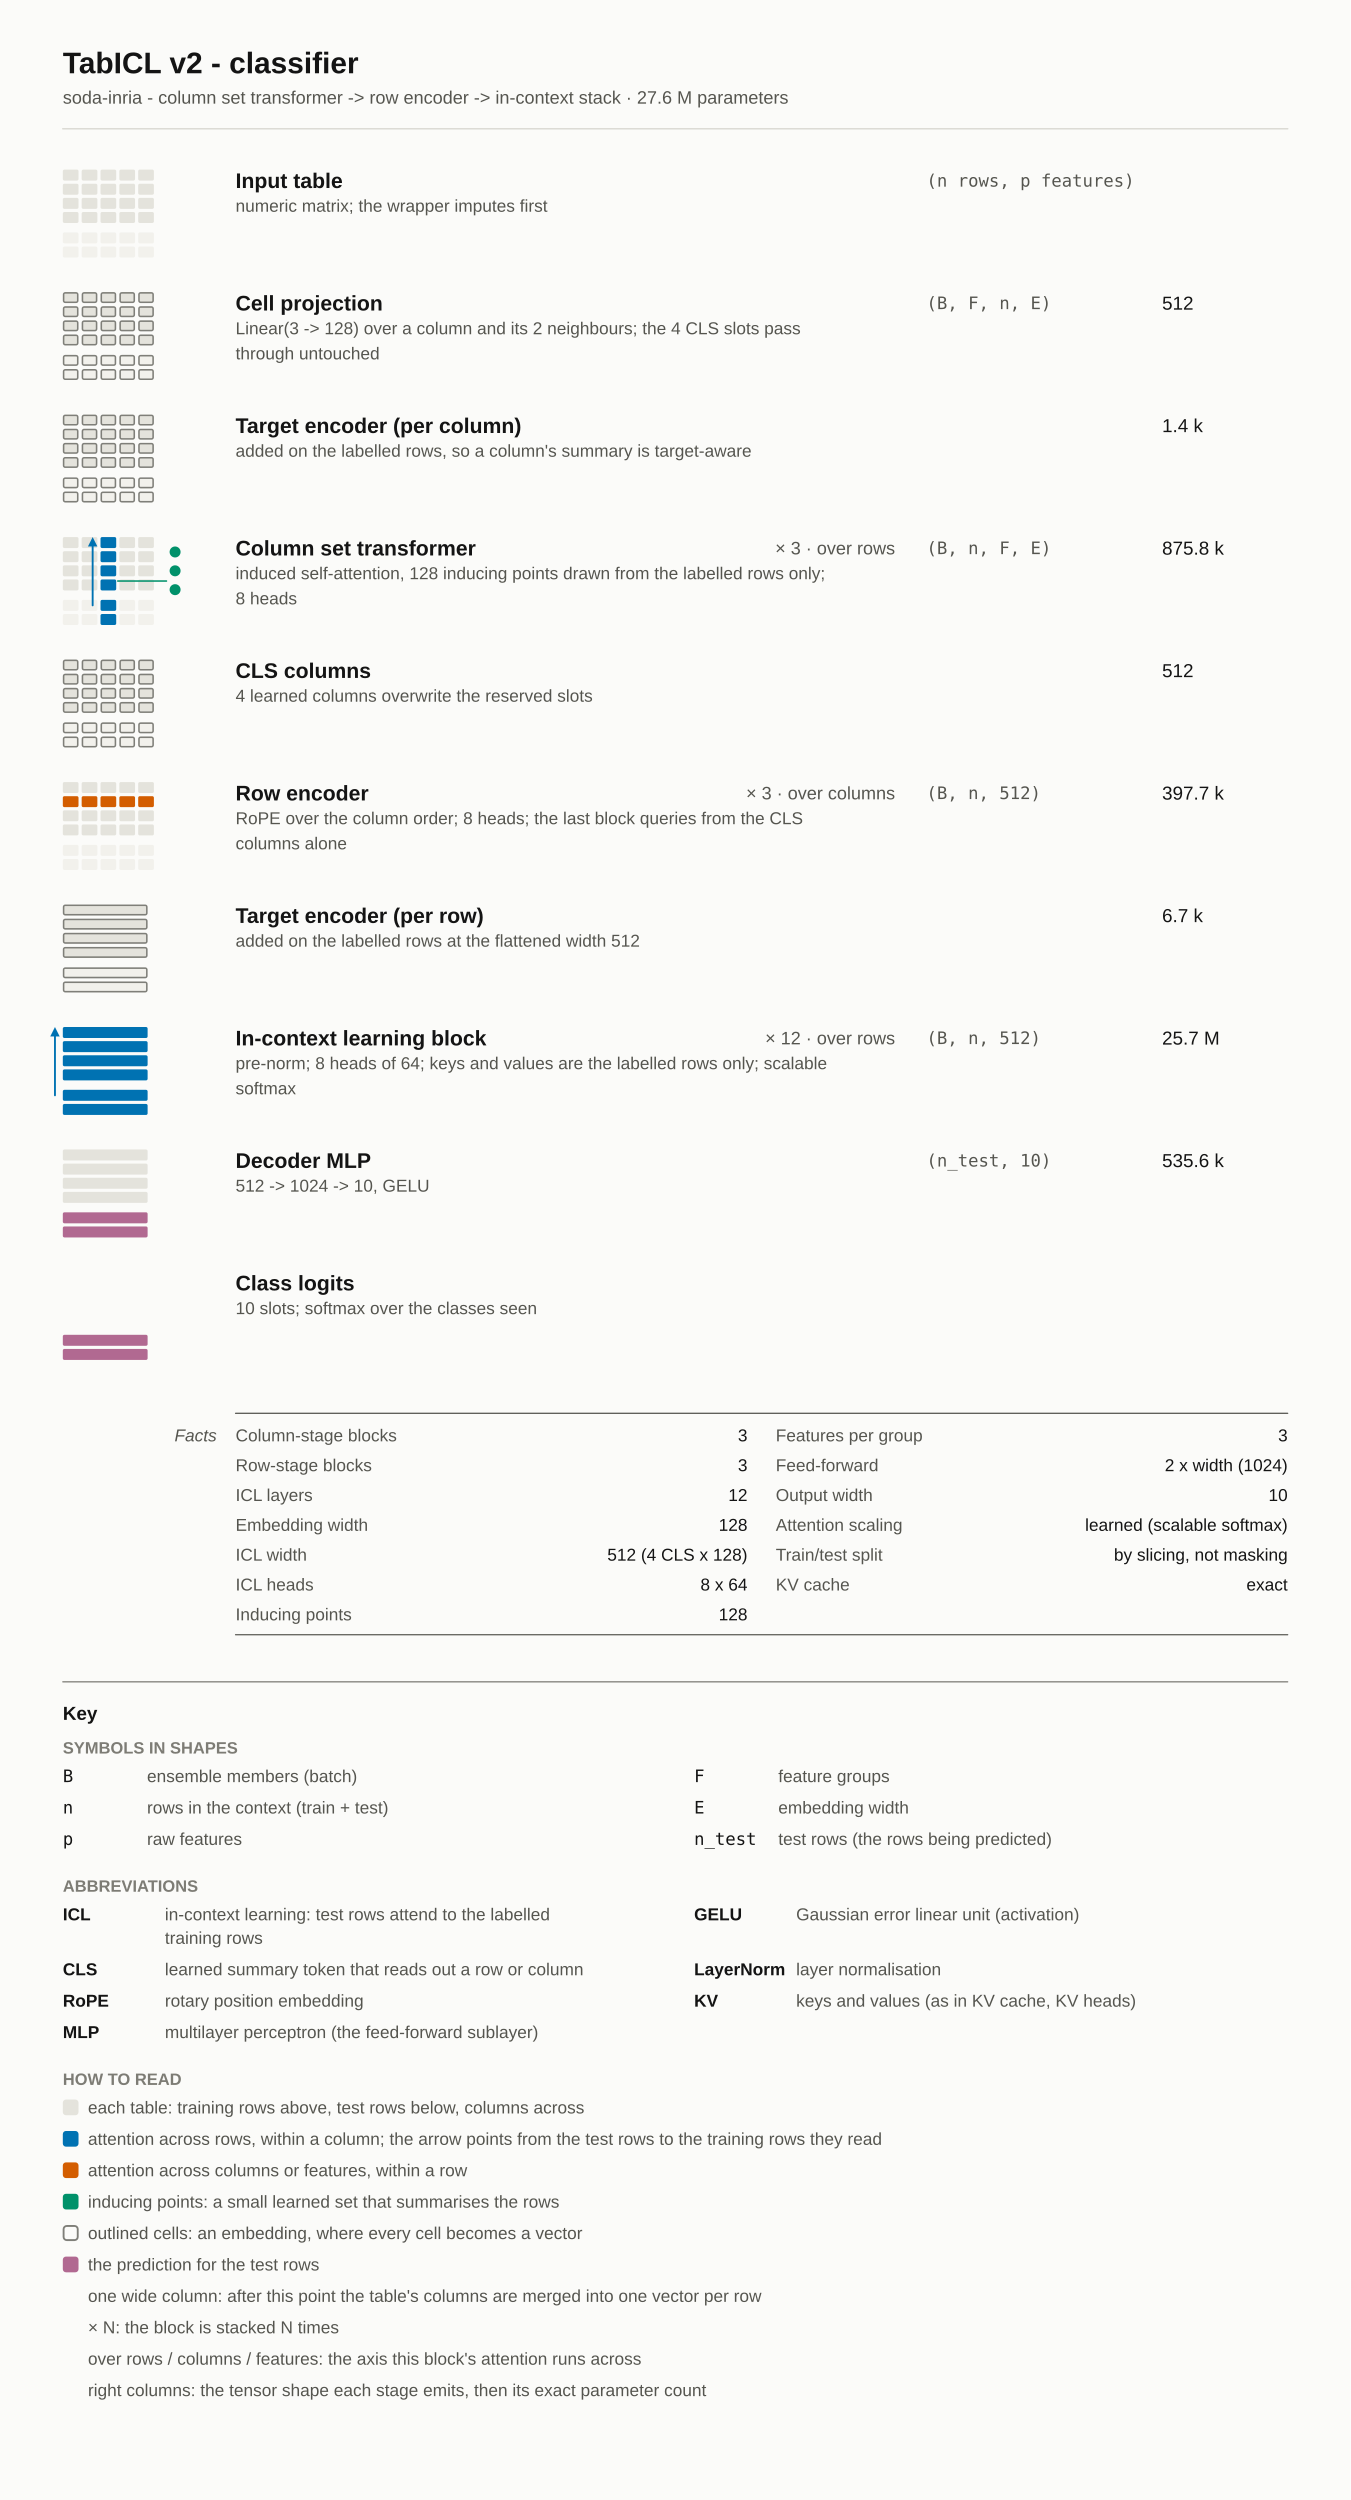
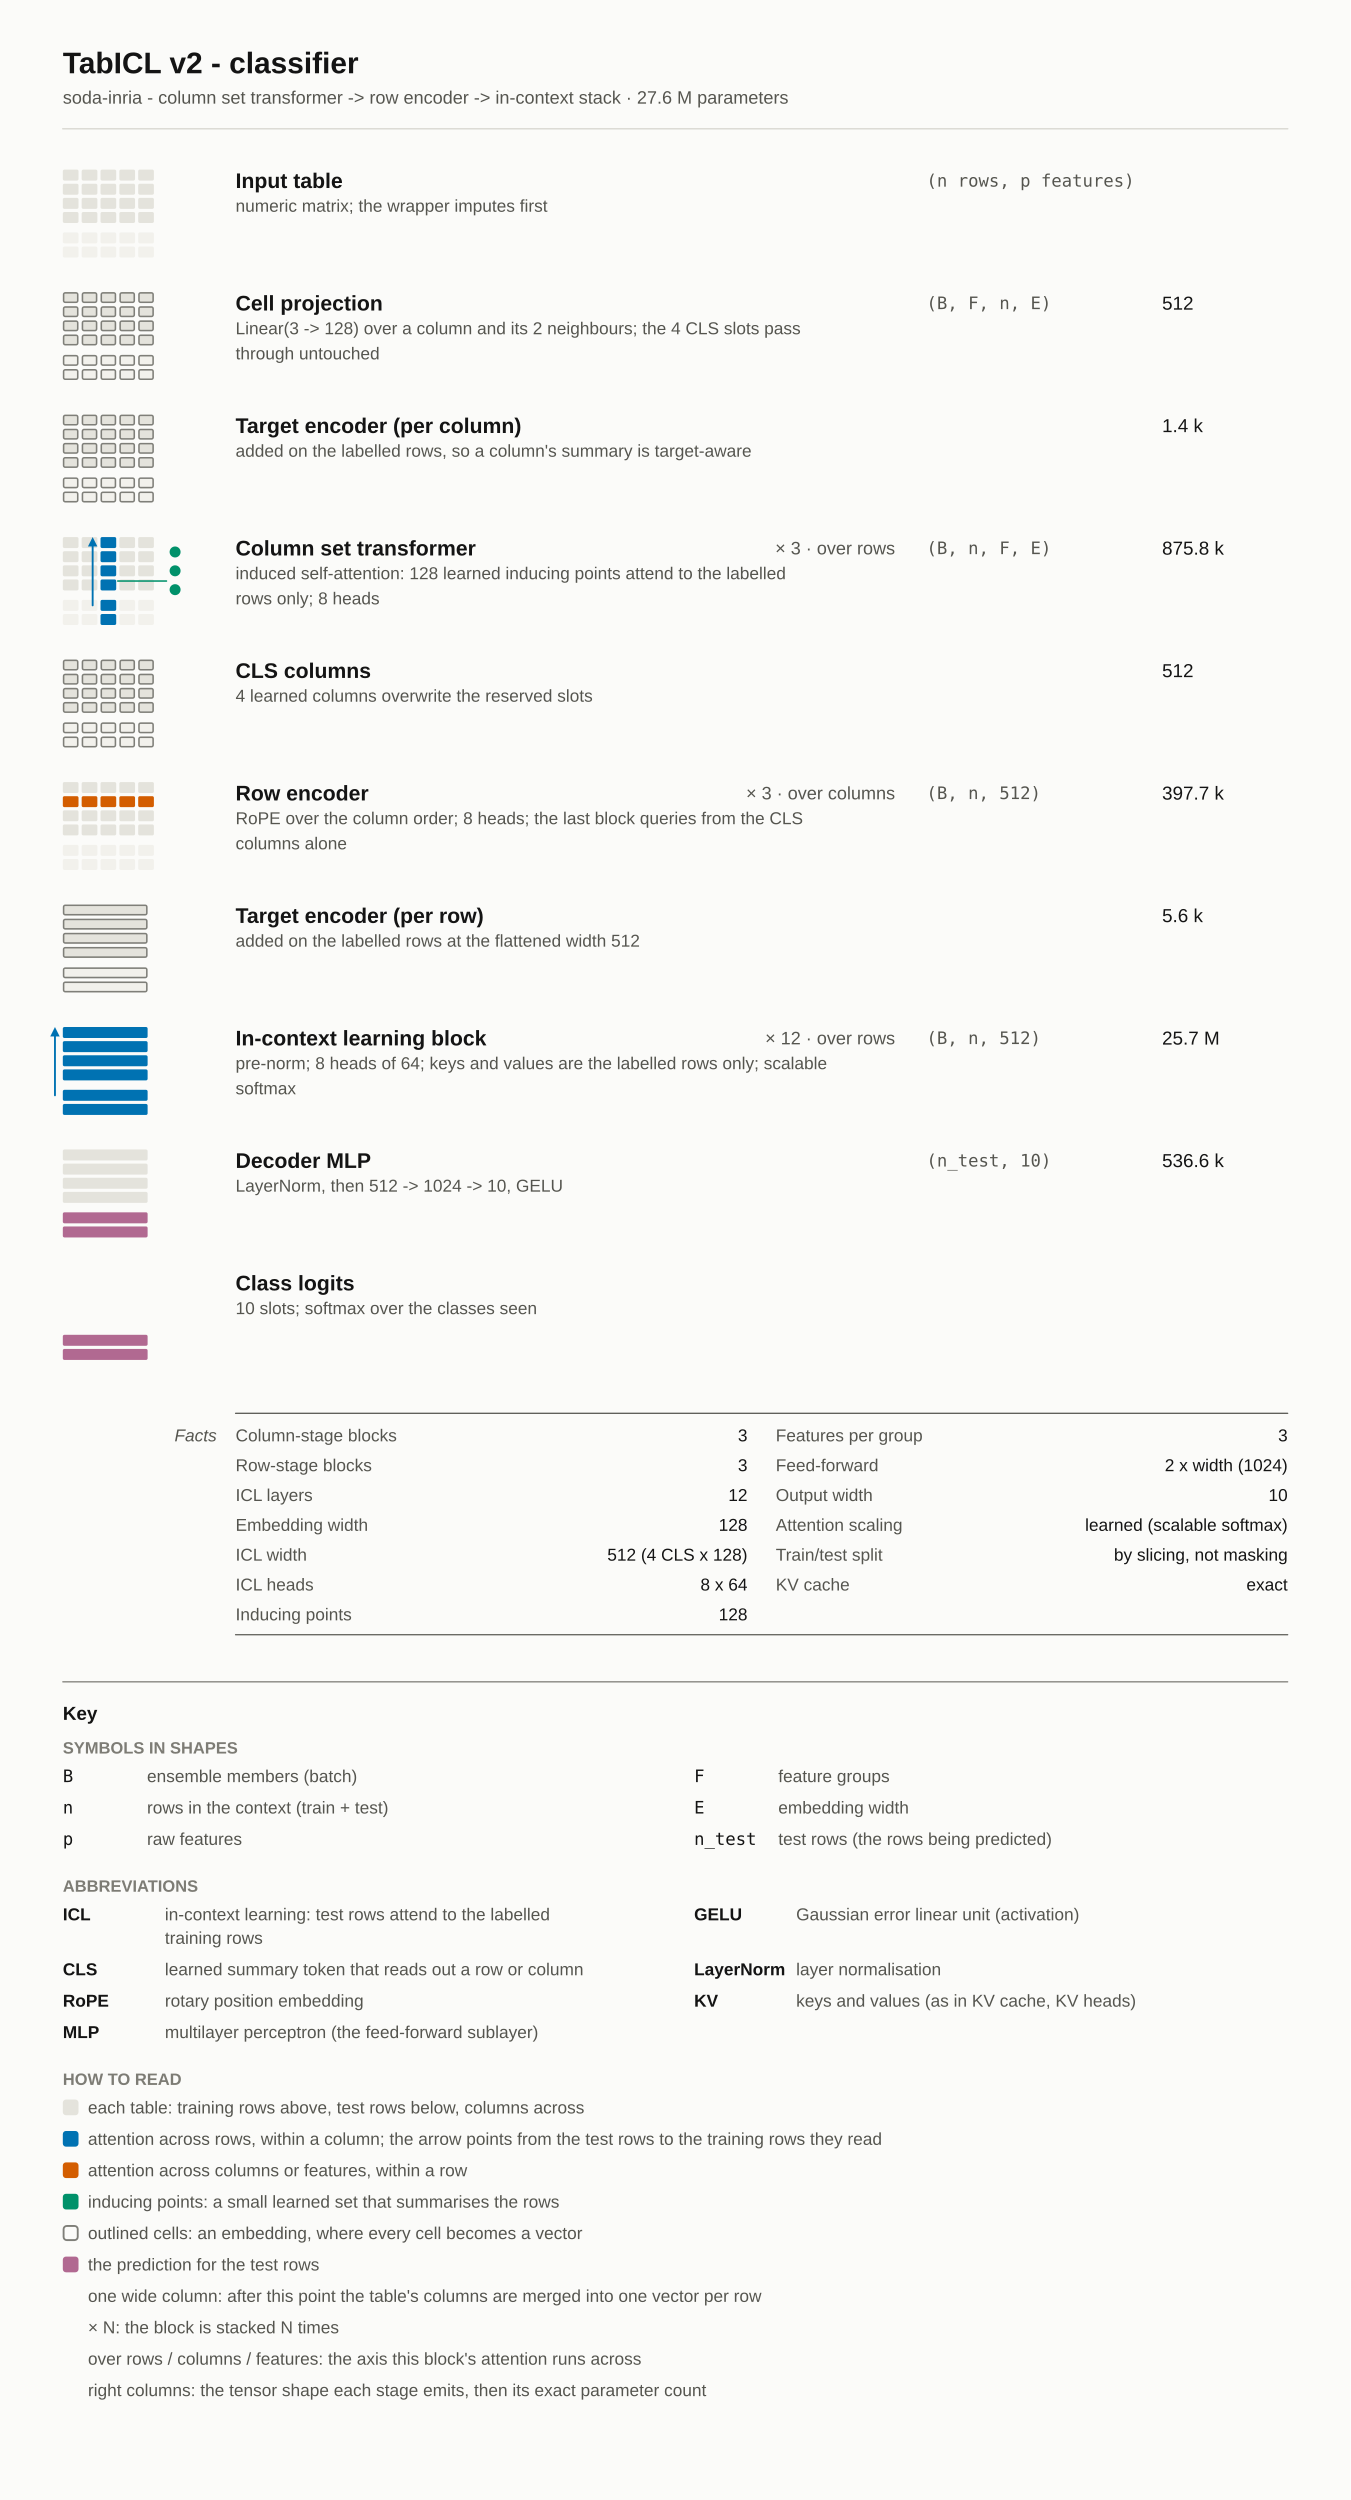
<svg xmlns="http://www.w3.org/2000/svg" width="860" height="1592" viewBox="0 0 860 1592">
  <rect width="860" height="1592" fill="#fbfbf9" />
  <text x="40" y="40" dy="0.35em" font-family="-apple-system, BlinkMacSystemFont, 'Segoe UI', 'Helvetica Neue', Arial, sans-serif" font-size="19px" font-weight="600" fill="#141414">TabICL v2 - classifier</text>
  <text x="40" y="62" dy="0.35em" font-family="-apple-system, BlinkMacSystemFont, 'Segoe UI', 'Helvetica Neue', Arial, sans-serif" font-size="11.5px" fill="#55554f">soda-inria  -  column set transformer -&gt; row encoder -&gt; in-context stack  ·  27.6 M parameters</text>
  <line x1="40" y1="82" x2="820" y2="82" stroke="#dcdbd5" stroke-width="1" stroke-linecap="round" />
  <rect x="40" y="108" width="10" height="7" rx="1" fill="#e4e3dc" />
  <rect x="52" y="108" width="10" height="7" rx="1" fill="#e4e3dc" />
  <rect x="64" y="108" width="10" height="7" rx="1" fill="#e4e3dc" />
  <rect x="76" y="108" width="10" height="7" rx="1" fill="#e4e3dc" />
  <rect x="88" y="108" width="10" height="7" rx="1" fill="#e4e3dc" />
  <rect x="40" y="117" width="10" height="7" rx="1" fill="#e4e3dc" />
  <rect x="52" y="117" width="10" height="7" rx="1" fill="#e4e3dc" />
  <rect x="64" y="117" width="10" height="7" rx="1" fill="#e4e3dc" />
  <rect x="76" y="117" width="10" height="7" rx="1" fill="#e4e3dc" />
  <rect x="88" y="117" width="10" height="7" rx="1" fill="#e4e3dc" />
  <rect x="40" y="126" width="10" height="7" rx="1" fill="#e4e3dc" />
  <rect x="52" y="126" width="10" height="7" rx="1" fill="#e4e3dc" />
  <rect x="64" y="126" width="10" height="7" rx="1" fill="#e4e3dc" />
  <rect x="76" y="126" width="10" height="7" rx="1" fill="#e4e3dc" />
  <rect x="88" y="126" width="10" height="7" rx="1" fill="#e4e3dc" />
  <rect x="40" y="135" width="10" height="7" rx="1" fill="#e4e3dc" />
  <rect x="52" y="135" width="10" height="7" rx="1" fill="#e4e3dc" />
  <rect x="64" y="135" width="10" height="7" rx="1" fill="#e4e3dc" />
  <rect x="76" y="135" width="10" height="7" rx="1" fill="#e4e3dc" />
  <rect x="88" y="135" width="10" height="7" rx="1" fill="#e4e3dc" />
  <rect x="40" y="148" width="10" height="7" rx="1" fill="#f2f1ec" />
  <rect x="52" y="148" width="10" height="7" rx="1" fill="#f2f1ec" />
  <rect x="64" y="148" width="10" height="7" rx="1" fill="#f2f1ec" />
  <rect x="76" y="148" width="10" height="7" rx="1" fill="#f2f1ec" />
  <rect x="88" y="148" width="10" height="7" rx="1" fill="#f2f1ec" />
  <rect x="40" y="157" width="10" height="7" rx="1" fill="#f2f1ec" />
  <rect x="52" y="157" width="10" height="7" rx="1" fill="#f2f1ec" />
  <rect x="64" y="157" width="10" height="7" rx="1" fill="#f2f1ec" />
  <rect x="76" y="157" width="10" height="7" rx="1" fill="#f2f1ec" />
  <rect x="88" y="157" width="10" height="7" rx="1" fill="#f2f1ec" />
  <text x="150" y="115" dy="0.35em" font-family="-apple-system, BlinkMacSystemFont, 'Segoe UI', 'Helvetica Neue', Arial, sans-serif" font-size="13.5px" font-weight="600" fill="#141414">Input table</text>
  <text x="150" y="131" dy="0.35em" font-family="-apple-system, BlinkMacSystemFont, 'Segoe UI', 'Helvetica Neue', Arial, sans-serif" font-size="11px" fill="#55554f">numeric matrix; the wrapper imputes first</text>
  <text x="590" y="115" dy="0.35em" font-family="ui-monospace, SFMono-Regular, Menlo, Consolas, monospace" font-size="11px" fill="#55554f">(n rows, p features)</text>
  <rect x="40.5" y="186.5" width="9" height="6" rx="1" fill="#e4e3dc" stroke="#7f7f79" stroke-width="1" />
  <rect x="52.5" y="186.5" width="9" height="6" rx="1" fill="#e4e3dc" stroke="#7f7f79" stroke-width="1" />
  <rect x="64.5" y="186.5" width="9" height="6" rx="1" fill="#e4e3dc" stroke="#7f7f79" stroke-width="1" />
  <rect x="76.5" y="186.5" width="9" height="6" rx="1" fill="#e4e3dc" stroke="#7f7f79" stroke-width="1" />
  <rect x="88.5" y="186.5" width="9" height="6" rx="1" fill="#e4e3dc" stroke="#7f7f79" stroke-width="1" />
  <rect x="40.5" y="195.5" width="9" height="6" rx="1" fill="#e4e3dc" stroke="#7f7f79" stroke-width="1" />
  <rect x="52.5" y="195.5" width="9" height="6" rx="1" fill="#e4e3dc" stroke="#7f7f79" stroke-width="1" />
  <rect x="64.5" y="195.5" width="9" height="6" rx="1" fill="#e4e3dc" stroke="#7f7f79" stroke-width="1" />
  <rect x="76.5" y="195.5" width="9" height="6" rx="1" fill="#e4e3dc" stroke="#7f7f79" stroke-width="1" />
  <rect x="88.5" y="195.5" width="9" height="6" rx="1" fill="#e4e3dc" stroke="#7f7f79" stroke-width="1" />
  <rect x="40.5" y="204.5" width="9" height="6" rx="1" fill="#e4e3dc" stroke="#7f7f79" stroke-width="1" />
  <rect x="52.5" y="204.5" width="9" height="6" rx="1" fill="#e4e3dc" stroke="#7f7f79" stroke-width="1" />
  <rect x="64.5" y="204.5" width="9" height="6" rx="1" fill="#e4e3dc" stroke="#7f7f79" stroke-width="1" />
  <rect x="76.5" y="204.5" width="9" height="6" rx="1" fill="#e4e3dc" stroke="#7f7f79" stroke-width="1" />
  <rect x="88.5" y="204.5" width="9" height="6" rx="1" fill="#e4e3dc" stroke="#7f7f79" stroke-width="1" />
  <rect x="40.5" y="213.5" width="9" height="6" rx="1" fill="#e4e3dc" stroke="#7f7f79" stroke-width="1" />
  <rect x="52.5" y="213.5" width="9" height="6" rx="1" fill="#e4e3dc" stroke="#7f7f79" stroke-width="1" />
  <rect x="64.5" y="213.5" width="9" height="6" rx="1" fill="#e4e3dc" stroke="#7f7f79" stroke-width="1" />
  <rect x="76.5" y="213.5" width="9" height="6" rx="1" fill="#e4e3dc" stroke="#7f7f79" stroke-width="1" />
  <rect x="88.5" y="213.5" width="9" height="6" rx="1" fill="#e4e3dc" stroke="#7f7f79" stroke-width="1" />
  <rect x="40.5" y="226.5" width="9" height="6" rx="1" fill="#f2f1ec" stroke="#7f7f79" stroke-width="1" />
  <rect x="52.5" y="226.5" width="9" height="6" rx="1" fill="#f2f1ec" stroke="#7f7f79" stroke-width="1" />
  <rect x="64.5" y="226.5" width="9" height="6" rx="1" fill="#f2f1ec" stroke="#7f7f79" stroke-width="1" />
  <rect x="76.5" y="226.5" width="9" height="6" rx="1" fill="#f2f1ec" stroke="#7f7f79" stroke-width="1" />
  <rect x="88.5" y="226.5" width="9" height="6" rx="1" fill="#f2f1ec" stroke="#7f7f79" stroke-width="1" />
  <rect x="40.5" y="235.5" width="9" height="6" rx="1" fill="#f2f1ec" stroke="#7f7f79" stroke-width="1" />
  <rect x="52.5" y="235.5" width="9" height="6" rx="1" fill="#f2f1ec" stroke="#7f7f79" stroke-width="1" />
  <rect x="64.5" y="235.5" width="9" height="6" rx="1" fill="#f2f1ec" stroke="#7f7f79" stroke-width="1" />
  <rect x="76.5" y="235.5" width="9" height="6" rx="1" fill="#f2f1ec" stroke="#7f7f79" stroke-width="1" />
  <rect x="88.5" y="235.5" width="9" height="6" rx="1" fill="#f2f1ec" stroke="#7f7f79" stroke-width="1" />
  <text x="150" y="193" dy="0.35em" font-family="-apple-system, BlinkMacSystemFont, 'Segoe UI', 'Helvetica Neue', Arial, sans-serif" font-size="13.5px" font-weight="600" fill="#141414">Cell projection</text>
  <text x="150" y="209" dy="0.35em" font-family="-apple-system, BlinkMacSystemFont, 'Segoe UI', 'Helvetica Neue', Arial, sans-serif" font-size="11px" fill="#55554f">Linear(3 -&gt; 128) over a column and its 2 neighbours; the 4 CLS slots pass</text>
  <text x="150" y="225" dy="0.35em" font-family="-apple-system, BlinkMacSystemFont, 'Segoe UI', 'Helvetica Neue', Arial, sans-serif" font-size="11px" fill="#55554f">through untouched</text>
  <text x="590" y="193" dy="0.35em" font-family="ui-monospace, SFMono-Regular, Menlo, Consolas, monospace" font-size="11px" fill="#55554f">(B, F, n, E)</text>
  <text x="740" y="193" dy="0.35em" font-family="-apple-system, BlinkMacSystemFont, 'Segoe UI', 'Helvetica Neue', Arial, sans-serif" font-size="12px" fill="#141414">512</text>
  <rect x="40.5" y="264.5" width="9" height="6" rx="1" fill="#e4e3dc" stroke="#7f7f79" stroke-width="1" />
  <rect x="52.5" y="264.5" width="9" height="6" rx="1" fill="#e4e3dc" stroke="#7f7f79" stroke-width="1" />
  <rect x="64.5" y="264.5" width="9" height="6" rx="1" fill="#e4e3dc" stroke="#7f7f79" stroke-width="1" />
  <rect x="76.5" y="264.5" width="9" height="6" rx="1" fill="#e4e3dc" stroke="#7f7f79" stroke-width="1" />
  <rect x="88.5" y="264.5" width="9" height="6" rx="1" fill="#e4e3dc" stroke="#7f7f79" stroke-width="1" />
  <rect x="40.5" y="273.5" width="9" height="6" rx="1" fill="#e4e3dc" stroke="#7f7f79" stroke-width="1" />
  <rect x="52.5" y="273.5" width="9" height="6" rx="1" fill="#e4e3dc" stroke="#7f7f79" stroke-width="1" />
  <rect x="64.5" y="273.5" width="9" height="6" rx="1" fill="#e4e3dc" stroke="#7f7f79" stroke-width="1" />
  <rect x="76.5" y="273.5" width="9" height="6" rx="1" fill="#e4e3dc" stroke="#7f7f79" stroke-width="1" />
  <rect x="88.5" y="273.5" width="9" height="6" rx="1" fill="#e4e3dc" stroke="#7f7f79" stroke-width="1" />
  <rect x="40.5" y="282.5" width="9" height="6" rx="1" fill="#e4e3dc" stroke="#7f7f79" stroke-width="1" />
  <rect x="52.5" y="282.5" width="9" height="6" rx="1" fill="#e4e3dc" stroke="#7f7f79" stroke-width="1" />
  <rect x="64.5" y="282.5" width="9" height="6" rx="1" fill="#e4e3dc" stroke="#7f7f79" stroke-width="1" />
  <rect x="76.5" y="282.5" width="9" height="6" rx="1" fill="#e4e3dc" stroke="#7f7f79" stroke-width="1" />
  <rect x="88.5" y="282.5" width="9" height="6" rx="1" fill="#e4e3dc" stroke="#7f7f79" stroke-width="1" />
  <rect x="40.5" y="291.5" width="9" height="6" rx="1" fill="#e4e3dc" stroke="#7f7f79" stroke-width="1" />
  <rect x="52.5" y="291.5" width="9" height="6" rx="1" fill="#e4e3dc" stroke="#7f7f79" stroke-width="1" />
  <rect x="64.5" y="291.5" width="9" height="6" rx="1" fill="#e4e3dc" stroke="#7f7f79" stroke-width="1" />
  <rect x="76.5" y="291.5" width="9" height="6" rx="1" fill="#e4e3dc" stroke="#7f7f79" stroke-width="1" />
  <rect x="88.5" y="291.5" width="9" height="6" rx="1" fill="#e4e3dc" stroke="#7f7f79" stroke-width="1" />
  <rect x="40.5" y="304.5" width="9" height="6" rx="1" fill="#f2f1ec" stroke="#7f7f79" stroke-width="1" />
  <rect x="52.5" y="304.5" width="9" height="6" rx="1" fill="#f2f1ec" stroke="#7f7f79" stroke-width="1" />
  <rect x="64.5" y="304.5" width="9" height="6" rx="1" fill="#f2f1ec" stroke="#7f7f79" stroke-width="1" />
  <rect x="76.5" y="304.5" width="9" height="6" rx="1" fill="#f2f1ec" stroke="#7f7f79" stroke-width="1" />
  <rect x="88.5" y="304.5" width="9" height="6" rx="1" fill="#f2f1ec" stroke="#7f7f79" stroke-width="1" />
  <rect x="40.5" y="313.5" width="9" height="6" rx="1" fill="#f2f1ec" stroke="#7f7f79" stroke-width="1" />
  <rect x="52.5" y="313.5" width="9" height="6" rx="1" fill="#f2f1ec" stroke="#7f7f79" stroke-width="1" />
  <rect x="64.5" y="313.5" width="9" height="6" rx="1" fill="#f2f1ec" stroke="#7f7f79" stroke-width="1" />
  <rect x="76.5" y="313.5" width="9" height="6" rx="1" fill="#f2f1ec" stroke="#7f7f79" stroke-width="1" />
  <rect x="88.5" y="313.5" width="9" height="6" rx="1" fill="#f2f1ec" stroke="#7f7f79" stroke-width="1" />
  <text x="150" y="271" dy="0.35em" font-family="-apple-system, BlinkMacSystemFont, 'Segoe UI', 'Helvetica Neue', Arial, sans-serif" font-size="13.5px" font-weight="600" fill="#141414">Target encoder (per column)</text>
  <text x="150" y="287" dy="0.35em" font-family="-apple-system, BlinkMacSystemFont, 'Segoe UI', 'Helvetica Neue', Arial, sans-serif" font-size="11px" fill="#55554f">added on the labelled rows, so a column's summary is target-aware</text>
  <text x="740" y="271" dy="0.35em" font-family="-apple-system, BlinkMacSystemFont, 'Segoe UI', 'Helvetica Neue', Arial, sans-serif" font-size="12px" fill="#141414">1.4 k</text>
  <rect x="40" y="342" width="10" height="7" rx="1" fill="#e4e3dc" />
  <rect x="52" y="342" width="10" height="7" rx="1" fill="#e4e3dc" />
  <rect x="64" y="342" width="10" height="7" rx="1" fill="#0072B2" />
  <rect x="76" y="342" width="10" height="7" rx="1" fill="#e4e3dc" />
  <rect x="88" y="342" width="10" height="7" rx="1" fill="#e4e3dc" />
  <rect x="40" y="351" width="10" height="7" rx="1" fill="#e4e3dc" />
  <rect x="52" y="351" width="10" height="7" rx="1" fill="#e4e3dc" />
  <rect x="64" y="351" width="10" height="7" rx="1" fill="#0072B2" />
  <rect x="76" y="351" width="10" height="7" rx="1" fill="#e4e3dc" />
  <rect x="88" y="351" width="10" height="7" rx="1" fill="#e4e3dc" />
  <rect x="40" y="360" width="10" height="7" rx="1" fill="#e4e3dc" />
  <rect x="52" y="360" width="10" height="7" rx="1" fill="#e4e3dc" />
  <rect x="64" y="360" width="10" height="7" rx="1" fill="#0072B2" />
  <rect x="76" y="360" width="10" height="7" rx="1" fill="#e4e3dc" />
  <rect x="88" y="360" width="10" height="7" rx="1" fill="#e4e3dc" />
  <rect x="40" y="369" width="10" height="7" rx="1" fill="#e4e3dc" />
  <rect x="52" y="369" width="10" height="7" rx="1" fill="#e4e3dc" />
  <rect x="64" y="369" width="10" height="7" rx="1" fill="#0072B2" />
  <rect x="76" y="369" width="10" height="7" rx="1" fill="#e4e3dc" />
  <rect x="88" y="369" width="10" height="7" rx="1" fill="#e4e3dc" />
  <rect x="40" y="382" width="10" height="7" rx="1" fill="#f2f1ec" />
  <rect x="52" y="382" width="10" height="7" rx="1" fill="#f2f1ec" />
  <rect x="64" y="382" width="10" height="7" rx="1" fill="#0072B2" />
  <rect x="76" y="382" width="10" height="7" rx="1" fill="#f2f1ec" />
  <rect x="88" y="382" width="10" height="7" rx="1" fill="#f2f1ec" />
  <rect x="40" y="391" width="10" height="7" rx="1" fill="#f2f1ec" />
  <rect x="52" y="391" width="10" height="7" rx="1" fill="#f2f1ec" />
  <rect x="64" y="391" width="10" height="7" rx="1" fill="#0072B2" />
  <rect x="76" y="391" width="10" height="7" rx="1" fill="#f2f1ec" />
  <rect x="88" y="391" width="10" height="7" rx="1" fill="#f2f1ec" />
  <rect x="108" y="348" width="7" height="7" rx="3.5" fill="#00916A" />
  <rect x="108" y="360" width="7" height="7" rx="3.5" fill="#00916A" />
  <rect x="108" y="372" width="7" height="7" rx="3.5" fill="#00916A" />
  <line x1="75" y1="370" x2="106" y2="370" stroke="#00916A" stroke-width="1" stroke-linecap="round" />
  <line x1="59" y1="385.5" x2="59" y2="347" stroke="#0072B2" stroke-width="1.2" stroke-linecap="round" />
  <polygon points="56,348 62,348 59,342" fill="#0072B2" />
  <text x="150" y="349" dy="0.35em" font-family="-apple-system, BlinkMacSystemFont, 'Segoe UI', 'Helvetica Neue', Arial, sans-serif" font-size="13.5px" font-weight="600" fill="#141414">Column set transformer</text>
  <text x="570" y="349" dy="0.35em" font-family="-apple-system, BlinkMacSystemFont, 'Segoe UI', 'Helvetica Neue', Arial, sans-serif" font-size="11.5px" text-anchor="end" fill="#55554f">× 3  ·  over rows</text>
-   <text x="150" y="365" dy="0.35em" font-family="-apple-system, BlinkMacSystemFont, 'Segoe UI', 'Helvetica Neue', Arial, sans-serif" font-size="11px" fill="#55554f">induced self-attention, 128 inducing points drawn from the labelled rows only;</text>
-   <text x="150" y="381" dy="0.35em" font-family="-apple-system, BlinkMacSystemFont, 'Segoe UI', 'Helvetica Neue', Arial, sans-serif" font-size="11px" fill="#55554f">8 heads</text>
+   <text x="150" y="365" dy="0.35em" font-family="-apple-system, BlinkMacSystemFont, 'Segoe UI', 'Helvetica Neue', Arial, sans-serif" font-size="11px" fill="#55554f">induced self-attention: 128 learned inducing points attend to the labelled</text>
+   <text x="150" y="381" dy="0.35em" font-family="-apple-system, BlinkMacSystemFont, 'Segoe UI', 'Helvetica Neue', Arial, sans-serif" font-size="11px" fill="#55554f">rows only; 8 heads</text>
  <text x="590" y="349" dy="0.35em" font-family="ui-monospace, SFMono-Regular, Menlo, Consolas, monospace" font-size="11px" fill="#55554f">(B, n, F, E)</text>
  <text x="740" y="349" dy="0.35em" font-family="-apple-system, BlinkMacSystemFont, 'Segoe UI', 'Helvetica Neue', Arial, sans-serif" font-size="12px" fill="#141414">875.8 k</text>
  <rect x="40.5" y="420.5" width="9" height="6" rx="1" fill="#e4e3dc" stroke="#7f7f79" stroke-width="1" />
  <rect x="52.5" y="420.5" width="9" height="6" rx="1" fill="#e4e3dc" stroke="#7f7f79" stroke-width="1" />
  <rect x="64.5" y="420.5" width="9" height="6" rx="1" fill="#e4e3dc" stroke="#7f7f79" stroke-width="1" />
  <rect x="76.5" y="420.5" width="9" height="6" rx="1" fill="#e4e3dc" stroke="#7f7f79" stroke-width="1" />
  <rect x="88.5" y="420.5" width="9" height="6" rx="1" fill="#e4e3dc" stroke="#7f7f79" stroke-width="1" />
  <rect x="40.5" y="429.5" width="9" height="6" rx="1" fill="#e4e3dc" stroke="#7f7f79" stroke-width="1" />
  <rect x="52.5" y="429.5" width="9" height="6" rx="1" fill="#e4e3dc" stroke="#7f7f79" stroke-width="1" />
  <rect x="64.5" y="429.5" width="9" height="6" rx="1" fill="#e4e3dc" stroke="#7f7f79" stroke-width="1" />
  <rect x="76.5" y="429.5" width="9" height="6" rx="1" fill="#e4e3dc" stroke="#7f7f79" stroke-width="1" />
  <rect x="88.5" y="429.5" width="9" height="6" rx="1" fill="#e4e3dc" stroke="#7f7f79" stroke-width="1" />
  <rect x="40.5" y="438.5" width="9" height="6" rx="1" fill="#e4e3dc" stroke="#7f7f79" stroke-width="1" />
  <rect x="52.5" y="438.5" width="9" height="6" rx="1" fill="#e4e3dc" stroke="#7f7f79" stroke-width="1" />
  <rect x="64.5" y="438.5" width="9" height="6" rx="1" fill="#e4e3dc" stroke="#7f7f79" stroke-width="1" />
  <rect x="76.5" y="438.5" width="9" height="6" rx="1" fill="#e4e3dc" stroke="#7f7f79" stroke-width="1" />
  <rect x="88.5" y="438.5" width="9" height="6" rx="1" fill="#e4e3dc" stroke="#7f7f79" stroke-width="1" />
  <rect x="40.5" y="447.5" width="9" height="6" rx="1" fill="#e4e3dc" stroke="#7f7f79" stroke-width="1" />
  <rect x="52.5" y="447.5" width="9" height="6" rx="1" fill="#e4e3dc" stroke="#7f7f79" stroke-width="1" />
  <rect x="64.5" y="447.5" width="9" height="6" rx="1" fill="#e4e3dc" stroke="#7f7f79" stroke-width="1" />
  <rect x="76.5" y="447.5" width="9" height="6" rx="1" fill="#e4e3dc" stroke="#7f7f79" stroke-width="1" />
  <rect x="88.5" y="447.5" width="9" height="6" rx="1" fill="#e4e3dc" stroke="#7f7f79" stroke-width="1" />
  <rect x="40.5" y="460.5" width="9" height="6" rx="1" fill="#f2f1ec" stroke="#7f7f79" stroke-width="1" />
  <rect x="52.5" y="460.5" width="9" height="6" rx="1" fill="#f2f1ec" stroke="#7f7f79" stroke-width="1" />
  <rect x="64.5" y="460.5" width="9" height="6" rx="1" fill="#f2f1ec" stroke="#7f7f79" stroke-width="1" />
  <rect x="76.5" y="460.5" width="9" height="6" rx="1" fill="#f2f1ec" stroke="#7f7f79" stroke-width="1" />
  <rect x="88.5" y="460.5" width="9" height="6" rx="1" fill="#f2f1ec" stroke="#7f7f79" stroke-width="1" />
  <rect x="40.5" y="469.5" width="9" height="6" rx="1" fill="#f2f1ec" stroke="#7f7f79" stroke-width="1" />
  <rect x="52.5" y="469.5" width="9" height="6" rx="1" fill="#f2f1ec" stroke="#7f7f79" stroke-width="1" />
  <rect x="64.5" y="469.5" width="9" height="6" rx="1" fill="#f2f1ec" stroke="#7f7f79" stroke-width="1" />
  <rect x="76.5" y="469.5" width="9" height="6" rx="1" fill="#f2f1ec" stroke="#7f7f79" stroke-width="1" />
  <rect x="88.5" y="469.5" width="9" height="6" rx="1" fill="#f2f1ec" stroke="#7f7f79" stroke-width="1" />
  <text x="150" y="427" dy="0.35em" font-family="-apple-system, BlinkMacSystemFont, 'Segoe UI', 'Helvetica Neue', Arial, sans-serif" font-size="13.5px" font-weight="600" fill="#141414">CLS columns</text>
  <text x="150" y="443" dy="0.35em" font-family="-apple-system, BlinkMacSystemFont, 'Segoe UI', 'Helvetica Neue', Arial, sans-serif" font-size="11px" fill="#55554f">4 learned columns overwrite the reserved slots</text>
  <text x="740" y="427" dy="0.35em" font-family="-apple-system, BlinkMacSystemFont, 'Segoe UI', 'Helvetica Neue', Arial, sans-serif" font-size="12px" fill="#141414">512</text>
  <rect x="40" y="498" width="10" height="7" rx="1" fill="#e4e3dc" />
  <rect x="52" y="498" width="10" height="7" rx="1" fill="#e4e3dc" />
  <rect x="64" y="498" width="10" height="7" rx="1" fill="#e4e3dc" />
  <rect x="76" y="498" width="10" height="7" rx="1" fill="#e4e3dc" />
  <rect x="88" y="498" width="10" height="7" rx="1" fill="#e4e3dc" />
  <rect x="40" y="507" width="10" height="7" rx="1" fill="#D35D00" />
  <rect x="52" y="507" width="10" height="7" rx="1" fill="#D35D00" />
  <rect x="64" y="507" width="10" height="7" rx="1" fill="#D35D00" />
  <rect x="76" y="507" width="10" height="7" rx="1" fill="#D35D00" />
  <rect x="88" y="507" width="10" height="7" rx="1" fill="#D35D00" />
  <rect x="40" y="516" width="10" height="7" rx="1" fill="#e4e3dc" />
  <rect x="52" y="516" width="10" height="7" rx="1" fill="#e4e3dc" />
  <rect x="64" y="516" width="10" height="7" rx="1" fill="#e4e3dc" />
  <rect x="76" y="516" width="10" height="7" rx="1" fill="#e4e3dc" />
  <rect x="88" y="516" width="10" height="7" rx="1" fill="#e4e3dc" />
  <rect x="40" y="525" width="10" height="7" rx="1" fill="#e4e3dc" />
  <rect x="52" y="525" width="10" height="7" rx="1" fill="#e4e3dc" />
  <rect x="64" y="525" width="10" height="7" rx="1" fill="#e4e3dc" />
  <rect x="76" y="525" width="10" height="7" rx="1" fill="#e4e3dc" />
  <rect x="88" y="525" width="10" height="7" rx="1" fill="#e4e3dc" />
  <rect x="40" y="538" width="10" height="7" rx="1" fill="#f2f1ec" />
  <rect x="52" y="538" width="10" height="7" rx="1" fill="#f2f1ec" />
  <rect x="64" y="538" width="10" height="7" rx="1" fill="#f2f1ec" />
  <rect x="76" y="538" width="10" height="7" rx="1" fill="#f2f1ec" />
  <rect x="88" y="538" width="10" height="7" rx="1" fill="#f2f1ec" />
  <rect x="40" y="547" width="10" height="7" rx="1" fill="#f2f1ec" />
  <rect x="52" y="547" width="10" height="7" rx="1" fill="#f2f1ec" />
  <rect x="64" y="547" width="10" height="7" rx="1" fill="#f2f1ec" />
  <rect x="76" y="547" width="10" height="7" rx="1" fill="#f2f1ec" />
  <rect x="88" y="547" width="10" height="7" rx="1" fill="#f2f1ec" />
  <text x="150" y="505" dy="0.35em" font-family="-apple-system, BlinkMacSystemFont, 'Segoe UI', 'Helvetica Neue', Arial, sans-serif" font-size="13.5px" font-weight="600" fill="#141414">Row encoder</text>
  <text x="570" y="505" dy="0.35em" font-family="-apple-system, BlinkMacSystemFont, 'Segoe UI', 'Helvetica Neue', Arial, sans-serif" font-size="11.5px" text-anchor="end" fill="#55554f">× 3  ·  over columns</text>
  <text x="150" y="521" dy="0.35em" font-family="-apple-system, BlinkMacSystemFont, 'Segoe UI', 'Helvetica Neue', Arial, sans-serif" font-size="11px" fill="#55554f">RoPE over the column order; 8 heads; the last block queries from the CLS</text>
  <text x="150" y="537" dy="0.35em" font-family="-apple-system, BlinkMacSystemFont, 'Segoe UI', 'Helvetica Neue', Arial, sans-serif" font-size="11px" fill="#55554f">columns alone</text>
  <text x="590" y="505" dy="0.35em" font-family="ui-monospace, SFMono-Regular, Menlo, Consolas, monospace" font-size="11px" fill="#55554f">(B, n, 512)</text>
  <text x="740" y="505" dy="0.35em" font-family="-apple-system, BlinkMacSystemFont, 'Segoe UI', 'Helvetica Neue', Arial, sans-serif" font-size="12px" fill="#141414">397.7 k</text>
  <rect x="40.5" y="576.5" width="53" height="6" rx="1" fill="#e4e3dc" stroke="#7f7f79" stroke-width="1" />
  <rect x="40.5" y="585.5" width="53" height="6" rx="1" fill="#e4e3dc" stroke="#7f7f79" stroke-width="1" />
  <rect x="40.5" y="594.5" width="53" height="6" rx="1" fill="#e4e3dc" stroke="#7f7f79" stroke-width="1" />
  <rect x="40.5" y="603.5" width="53" height="6" rx="1" fill="#e4e3dc" stroke="#7f7f79" stroke-width="1" />
  <rect x="40.5" y="616.5" width="53" height="6" rx="1" fill="#f2f1ec" stroke="#7f7f79" stroke-width="1" />
  <rect x="40.5" y="625.5" width="53" height="6" rx="1" fill="#f2f1ec" stroke="#7f7f79" stroke-width="1" />
  <text x="150" y="583" dy="0.35em" font-family="-apple-system, BlinkMacSystemFont, 'Segoe UI', 'Helvetica Neue', Arial, sans-serif" font-size="13.5px" font-weight="600" fill="#141414">Target encoder (per row)</text>
  <text x="150" y="599" dy="0.35em" font-family="-apple-system, BlinkMacSystemFont, 'Segoe UI', 'Helvetica Neue', Arial, sans-serif" font-size="11px" fill="#55554f">added on the labelled rows at the flattened width 512</text>
-   <text x="740" y="583" dy="0.35em" font-family="-apple-system, BlinkMacSystemFont, 'Segoe UI', 'Helvetica Neue', Arial, sans-serif" font-size="12px" fill="#141414">6.7 k</text>
+   <text x="740" y="583" dy="0.35em" font-family="-apple-system, BlinkMacSystemFont, 'Segoe UI', 'Helvetica Neue', Arial, sans-serif" font-size="12px" fill="#141414">5.6 k</text>
  <rect x="40" y="654" width="54" height="7" rx="1" fill="#0072B2" />
  <rect x="40" y="663" width="54" height="7" rx="1" fill="#0072B2" />
  <rect x="40" y="672" width="54" height="7" rx="1" fill="#0072B2" />
  <rect x="40" y="681" width="54" height="7" rx="1" fill="#0072B2" />
  <rect x="40" y="694" width="54" height="7" rx="1" fill="#0072B2" />
  <rect x="40" y="703" width="54" height="7" rx="1" fill="#0072B2" />
  <line x1="35" y1="697.5" x2="35" y2="659" stroke="#0072B2" stroke-width="1.2" stroke-linecap="round" />
  <polygon points="32,660 38,660 35,654" fill="#0072B2" />
  <text x="150" y="661" dy="0.35em" font-family="-apple-system, BlinkMacSystemFont, 'Segoe UI', 'Helvetica Neue', Arial, sans-serif" font-size="13.5px" font-weight="600" fill="#141414">In-context learning block</text>
  <text x="570" y="661" dy="0.35em" font-family="-apple-system, BlinkMacSystemFont, 'Segoe UI', 'Helvetica Neue', Arial, sans-serif" font-size="11.5px" text-anchor="end" fill="#55554f">× 12  ·  over rows</text>
  <text x="150" y="677" dy="0.35em" font-family="-apple-system, BlinkMacSystemFont, 'Segoe UI', 'Helvetica Neue', Arial, sans-serif" font-size="11px" fill="#55554f">pre-norm; 8 heads of 64; keys and values are the labelled rows only; scalable</text>
  <text x="150" y="693" dy="0.35em" font-family="-apple-system, BlinkMacSystemFont, 'Segoe UI', 'Helvetica Neue', Arial, sans-serif" font-size="11px" fill="#55554f">softmax</text>
  <text x="590" y="661" dy="0.35em" font-family="ui-monospace, SFMono-Regular, Menlo, Consolas, monospace" font-size="11px" fill="#55554f">(B, n, 512)</text>
  <text x="740" y="661" dy="0.35em" font-family="-apple-system, BlinkMacSystemFont, 'Segoe UI', 'Helvetica Neue', Arial, sans-serif" font-size="12px" fill="#141414">25.7 M</text>
  <rect x="40" y="732" width="54" height="7" rx="1" fill="#e4e3dc" />
  <rect x="40" y="741" width="54" height="7" rx="1" fill="#e4e3dc" />
  <rect x="40" y="750" width="54" height="7" rx="1" fill="#e4e3dc" />
  <rect x="40" y="759" width="54" height="7" rx="1" fill="#e4e3dc" />
  <rect x="40" y="772" width="54" height="7" rx="1" fill="#B16991" />
  <rect x="40" y="781" width="54" height="7" rx="1" fill="#B16991" />
  <text x="150" y="739" dy="0.35em" font-family="-apple-system, BlinkMacSystemFont, 'Segoe UI', 'Helvetica Neue', Arial, sans-serif" font-size="13.5px" font-weight="600" fill="#141414">Decoder MLP</text>
-   <text x="150" y="755" dy="0.35em" font-family="-apple-system, BlinkMacSystemFont, 'Segoe UI', 'Helvetica Neue', Arial, sans-serif" font-size="11px" fill="#55554f">512 -&gt; 1024 -&gt; 10, GELU</text>
+   <text x="150" y="755" dy="0.35em" font-family="-apple-system, BlinkMacSystemFont, 'Segoe UI', 'Helvetica Neue', Arial, sans-serif" font-size="11px" fill="#55554f">LayerNorm, then 512 -&gt; 1024 -&gt; 10, GELU</text>
  <text x="590" y="739" dy="0.35em" font-family="ui-monospace, SFMono-Regular, Menlo, Consolas, monospace" font-size="11px" fill="#55554f">(n_test, 10)</text>
-   <text x="740" y="739" dy="0.35em" font-family="-apple-system, BlinkMacSystemFont, 'Segoe UI', 'Helvetica Neue', Arial, sans-serif" font-size="12px" fill="#141414">535.6 k</text>
+   <text x="740" y="739" dy="0.35em" font-family="-apple-system, BlinkMacSystemFont, 'Segoe UI', 'Helvetica Neue', Arial, sans-serif" font-size="12px" fill="#141414">536.6 k</text>
  <rect x="40" y="850" width="54" height="7" rx="1" fill="#B16991" />
  <rect x="40" y="859" width="54" height="7" rx="1" fill="#B16991" />
  <text x="150" y="817" dy="0.35em" font-family="-apple-system, BlinkMacSystemFont, 'Segoe UI', 'Helvetica Neue', Arial, sans-serif" font-size="13.5px" font-weight="600" fill="#141414">Class logits</text>
  <text x="150" y="833" dy="0.35em" font-family="-apple-system, BlinkMacSystemFont, 'Segoe UI', 'Helvetica Neue', Arial, sans-serif" font-size="11px" fill="#55554f">10 slots; softmax over the classes seen</text>
  <line x1="150" y1="900" x2="820" y2="900" stroke="#55554f" stroke-width="0.8" stroke-linecap="round" />
  <text x="138" y="914" dy="0.35em" font-family="-apple-system, BlinkMacSystemFont, 'Segoe UI', 'Helvetica Neue', Arial, sans-serif" font-size="11px" font-style="italic" text-anchor="end" fill="#55554f">Facts</text>
  <text x="150" y="914" dy="0.35em" font-family="-apple-system, BlinkMacSystemFont, 'Segoe UI', 'Helvetica Neue', Arial, sans-serif" font-size="11px" fill="#55554f">Column-stage blocks</text>
  <text x="476" y="914" dy="0.35em" font-family="-apple-system, BlinkMacSystemFont, 'Segoe UI', 'Helvetica Neue', Arial, sans-serif" font-size="11px" text-anchor="end" fill="#141414">3</text>
  <text x="150" y="933" dy="0.35em" font-family="-apple-system, BlinkMacSystemFont, 'Segoe UI', 'Helvetica Neue', Arial, sans-serif" font-size="11px" fill="#55554f">Row-stage blocks</text>
  <text x="476" y="933" dy="0.35em" font-family="-apple-system, BlinkMacSystemFont, 'Segoe UI', 'Helvetica Neue', Arial, sans-serif" font-size="11px" text-anchor="end" fill="#141414">3</text>
  <text x="150" y="952" dy="0.35em" font-family="-apple-system, BlinkMacSystemFont, 'Segoe UI', 'Helvetica Neue', Arial, sans-serif" font-size="11px" fill="#55554f">ICL layers</text>
  <text x="476" y="952" dy="0.35em" font-family="-apple-system, BlinkMacSystemFont, 'Segoe UI', 'Helvetica Neue', Arial, sans-serif" font-size="11px" text-anchor="end" fill="#141414">12</text>
  <text x="150" y="971" dy="0.35em" font-family="-apple-system, BlinkMacSystemFont, 'Segoe UI', 'Helvetica Neue', Arial, sans-serif" font-size="11px" fill="#55554f">Embedding width</text>
  <text x="476" y="971" dy="0.35em" font-family="-apple-system, BlinkMacSystemFont, 'Segoe UI', 'Helvetica Neue', Arial, sans-serif" font-size="11px" text-anchor="end" fill="#141414">128</text>
  <text x="150" y="990" dy="0.35em" font-family="-apple-system, BlinkMacSystemFont, 'Segoe UI', 'Helvetica Neue', Arial, sans-serif" font-size="11px" fill="#55554f">ICL width</text>
  <text x="476" y="990" dy="0.35em" font-family="-apple-system, BlinkMacSystemFont, 'Segoe UI', 'Helvetica Neue', Arial, sans-serif" font-size="11px" text-anchor="end" fill="#141414">512 (4 CLS x 128)</text>
  <text x="150" y="1009" dy="0.35em" font-family="-apple-system, BlinkMacSystemFont, 'Segoe UI', 'Helvetica Neue', Arial, sans-serif" font-size="11px" fill="#55554f">ICL heads</text>
  <text x="476" y="1009" dy="0.35em" font-family="-apple-system, BlinkMacSystemFont, 'Segoe UI', 'Helvetica Neue', Arial, sans-serif" font-size="11px" text-anchor="end" fill="#141414">8 x 64</text>
  <text x="150" y="1028" dy="0.35em" font-family="-apple-system, BlinkMacSystemFont, 'Segoe UI', 'Helvetica Neue', Arial, sans-serif" font-size="11px" fill="#55554f">Inducing points</text>
  <text x="476" y="1028" dy="0.35em" font-family="-apple-system, BlinkMacSystemFont, 'Segoe UI', 'Helvetica Neue', Arial, sans-serif" font-size="11px" text-anchor="end" fill="#141414">128</text>
  <text x="494" y="914" dy="0.35em" font-family="-apple-system, BlinkMacSystemFont, 'Segoe UI', 'Helvetica Neue', Arial, sans-serif" font-size="11px" fill="#55554f">Features per group</text>
  <text x="820" y="914" dy="0.35em" font-family="-apple-system, BlinkMacSystemFont, 'Segoe UI', 'Helvetica Neue', Arial, sans-serif" font-size="11px" text-anchor="end" fill="#141414">3</text>
  <text x="494" y="933" dy="0.35em" font-family="-apple-system, BlinkMacSystemFont, 'Segoe UI', 'Helvetica Neue', Arial, sans-serif" font-size="11px" fill="#55554f">Feed-forward</text>
  <text x="820" y="933" dy="0.35em" font-family="-apple-system, BlinkMacSystemFont, 'Segoe UI', 'Helvetica Neue', Arial, sans-serif" font-size="11px" text-anchor="end" fill="#141414">2 x width (1024)</text>
  <text x="494" y="952" dy="0.35em" font-family="-apple-system, BlinkMacSystemFont, 'Segoe UI', 'Helvetica Neue', Arial, sans-serif" font-size="11px" fill="#55554f">Output width</text>
  <text x="820" y="952" dy="0.35em" font-family="-apple-system, BlinkMacSystemFont, 'Segoe UI', 'Helvetica Neue', Arial, sans-serif" font-size="11px" text-anchor="end" fill="#141414">10</text>
  <text x="494" y="971" dy="0.35em" font-family="-apple-system, BlinkMacSystemFont, 'Segoe UI', 'Helvetica Neue', Arial, sans-serif" font-size="11px" fill="#55554f">Attention scaling</text>
  <text x="820" y="971" dy="0.35em" font-family="-apple-system, BlinkMacSystemFont, 'Segoe UI', 'Helvetica Neue', Arial, sans-serif" font-size="11px" text-anchor="end" fill="#141414">learned (scalable softmax)</text>
  <text x="494" y="990" dy="0.35em" font-family="-apple-system, BlinkMacSystemFont, 'Segoe UI', 'Helvetica Neue', Arial, sans-serif" font-size="11px" fill="#55554f">Train/test split</text>
  <text x="820" y="990" dy="0.35em" font-family="-apple-system, BlinkMacSystemFont, 'Segoe UI', 'Helvetica Neue', Arial, sans-serif" font-size="11px" text-anchor="end" fill="#141414">by slicing, not masking</text>
  <text x="494" y="1009" dy="0.35em" font-family="-apple-system, BlinkMacSystemFont, 'Segoe UI', 'Helvetica Neue', Arial, sans-serif" font-size="11px" fill="#55554f">KV cache</text>
  <text x="820" y="1009" dy="0.35em" font-family="-apple-system, BlinkMacSystemFont, 'Segoe UI', 'Helvetica Neue', Arial, sans-serif" font-size="11px" text-anchor="end" fill="#141414">exact</text>
  <line x1="150" y1="1041" x2="820" y2="1041" stroke="#55554f" stroke-width="0.8" stroke-linecap="round" />
  <line x1="40" y1="1071" x2="820" y2="1071" stroke="#7d7c75" stroke-width="0.8" stroke-linecap="round" />
  <text x="40" y="1091" dy="0.35em" font-family="-apple-system, BlinkMacSystemFont, 'Segoe UI', 'Helvetica Neue', Arial, sans-serif" font-size="12px" font-weight="600" fill="#141414">Key</text>
  <text x="40" y="1113" dy="0.35em" font-family="-apple-system, BlinkMacSystemFont, 'Segoe UI', 'Helvetica Neue', Arial, sans-serif" font-size="10.5px" font-weight="600" fill="#7d7c75">SYMBOLS IN SHAPES</text>
  <text x="40" y="1131" dy="0.35em" font-family="ui-monospace, SFMono-Regular, Menlo, Consolas, monospace" font-size="11px" fill="#141414">B</text>
  <text x="93.6" y="1131" dy="0.35em" font-family="-apple-system, BlinkMacSystemFont, 'Segoe UI', 'Helvetica Neue', Arial, sans-serif" font-size="11px" fill="#55554f">ensemble members (batch)</text>
  <text x="40" y="1151" dy="0.35em" font-family="ui-monospace, SFMono-Regular, Menlo, Consolas, monospace" font-size="11px" fill="#141414">n</text>
  <text x="93.6" y="1151" dy="0.35em" font-family="-apple-system, BlinkMacSystemFont, 'Segoe UI', 'Helvetica Neue', Arial, sans-serif" font-size="11px" fill="#55554f">rows in the context (train + test)</text>
  <text x="40" y="1171" dy="0.35em" font-family="ui-monospace, SFMono-Regular, Menlo, Consolas, monospace" font-size="11px" fill="#141414">p</text>
  <text x="93.6" y="1171" dy="0.35em" font-family="-apple-system, BlinkMacSystemFont, 'Segoe UI', 'Helvetica Neue', Arial, sans-serif" font-size="11px" fill="#55554f">raw features</text>
  <text x="442" y="1131" dy="0.35em" font-family="ui-monospace, SFMono-Regular, Menlo, Consolas, monospace" font-size="11px" fill="#141414">F</text>
  <text x="495.6" y="1131" dy="0.35em" font-family="-apple-system, BlinkMacSystemFont, 'Segoe UI', 'Helvetica Neue', Arial, sans-serif" font-size="11px" fill="#55554f">feature groups</text>
  <text x="442" y="1151" dy="0.35em" font-family="ui-monospace, SFMono-Regular, Menlo, Consolas, monospace" font-size="11px" fill="#141414">E</text>
  <text x="495.6" y="1151" dy="0.35em" font-family="-apple-system, BlinkMacSystemFont, 'Segoe UI', 'Helvetica Neue', Arial, sans-serif" font-size="11px" fill="#55554f">embedding width</text>
  <text x="442" y="1171" dy="0.35em" font-family="ui-monospace, SFMono-Regular, Menlo, Consolas, monospace" font-size="11px" fill="#141414">n_test</text>
  <text x="495.6" y="1171" dy="0.35em" font-family="-apple-system, BlinkMacSystemFont, 'Segoe UI', 'Helvetica Neue', Arial, sans-serif" font-size="11px" fill="#55554f">test rows (the rows being predicted)</text>
  <text x="40" y="1201" dy="0.35em" font-family="-apple-system, BlinkMacSystemFont, 'Segoe UI', 'Helvetica Neue', Arial, sans-serif" font-size="10.5px" font-weight="600" fill="#7d7c75">ABBREVIATIONS</text>
  <text x="40" y="1219" dy="0.35em" font-family="-apple-system, BlinkMacSystemFont, 'Segoe UI', 'Helvetica Neue', Arial, sans-serif" font-size="11px" font-weight="600" fill="#141414">ICL</text>
  <text x="104.98" y="1219" dy="0.35em" font-family="-apple-system, BlinkMacSystemFont, 'Segoe UI', 'Helvetica Neue', Arial, sans-serif" font-size="11px" fill="#55554f">in-context learning: test rows attend to the labelled</text>
  <text x="104.98" y="1234" dy="0.35em" font-family="-apple-system, BlinkMacSystemFont, 'Segoe UI', 'Helvetica Neue', Arial, sans-serif" font-size="11px" fill="#55554f">training rows</text>
  <text x="40" y="1254" dy="0.35em" font-family="-apple-system, BlinkMacSystemFont, 'Segoe UI', 'Helvetica Neue', Arial, sans-serif" font-size="11px" font-weight="600" fill="#141414">CLS</text>
  <text x="104.98" y="1254" dy="0.35em" font-family="-apple-system, BlinkMacSystemFont, 'Segoe UI', 'Helvetica Neue', Arial, sans-serif" font-size="11px" fill="#55554f">learned summary token that reads out a row or column</text>
  <text x="40" y="1274" dy="0.35em" font-family="-apple-system, BlinkMacSystemFont, 'Segoe UI', 'Helvetica Neue', Arial, sans-serif" font-size="11px" font-weight="600" fill="#141414">RoPE</text>
  <text x="104.98" y="1274" dy="0.35em" font-family="-apple-system, BlinkMacSystemFont, 'Segoe UI', 'Helvetica Neue', Arial, sans-serif" font-size="11px" fill="#55554f">rotary position embedding</text>
  <text x="40" y="1294" dy="0.35em" font-family="-apple-system, BlinkMacSystemFont, 'Segoe UI', 'Helvetica Neue', Arial, sans-serif" font-size="11px" font-weight="600" fill="#141414">MLP</text>
  <text x="104.98" y="1294" dy="0.35em" font-family="-apple-system, BlinkMacSystemFont, 'Segoe UI', 'Helvetica Neue', Arial, sans-serif" font-size="11px" fill="#55554f">multilayer perceptron (the feed-forward sublayer)</text>
  <text x="442" y="1219" dy="0.35em" font-family="-apple-system, BlinkMacSystemFont, 'Segoe UI', 'Helvetica Neue', Arial, sans-serif" font-size="11px" font-weight="600" fill="#141414">GELU</text>
  <text x="506.98" y="1219" dy="0.35em" font-family="-apple-system, BlinkMacSystemFont, 'Segoe UI', 'Helvetica Neue', Arial, sans-serif" font-size="11px" fill="#55554f">Gaussian error linear unit (activation)</text>
  <text x="442" y="1254" dy="0.35em" font-family="-apple-system, BlinkMacSystemFont, 'Segoe UI', 'Helvetica Neue', Arial, sans-serif" font-size="11px" font-weight="600" fill="#141414">LayerNorm</text>
  <text x="506.98" y="1254" dy="0.35em" font-family="-apple-system, BlinkMacSystemFont, 'Segoe UI', 'Helvetica Neue', Arial, sans-serif" font-size="11px" fill="#55554f">layer normalisation</text>
  <text x="442" y="1274" dy="0.35em" font-family="-apple-system, BlinkMacSystemFont, 'Segoe UI', 'Helvetica Neue', Arial, sans-serif" font-size="11px" font-weight="600" fill="#141414">KV</text>
  <text x="506.98" y="1274" dy="0.35em" font-family="-apple-system, BlinkMacSystemFont, 'Segoe UI', 'Helvetica Neue', Arial, sans-serif" font-size="11px" fill="#55554f">keys and values (as in KV cache, KV heads)</text>
  <text x="40" y="1324" dy="0.35em" font-family="-apple-system, BlinkMacSystemFont, 'Segoe UI', 'Helvetica Neue', Arial, sans-serif" font-size="10.5px" font-weight="600" fill="#7d7c75">HOW TO READ</text>
  <rect x="40" y="1337" width="10" height="10" rx="2" fill="#e4e3dc" />
  <text x="56" y="1342" dy="0.35em" font-family="-apple-system, BlinkMacSystemFont, 'Segoe UI', 'Helvetica Neue', Arial, sans-serif" font-size="11px" fill="#55554f">each table: training rows above, test rows below, columns across</text>
  <rect x="40" y="1357" width="10" height="10" rx="2" fill="#0072B2" />
  <text x="56" y="1362" dy="0.35em" font-family="-apple-system, BlinkMacSystemFont, 'Segoe UI', 'Helvetica Neue', Arial, sans-serif" font-size="11px" fill="#55554f">attention across rows, within a column; the arrow points from the test rows to the training rows they read</text>
  <rect x="40" y="1377" width="10" height="10" rx="2" fill="#D35D00" />
  <text x="56" y="1382" dy="0.35em" font-family="-apple-system, BlinkMacSystemFont, 'Segoe UI', 'Helvetica Neue', Arial, sans-serif" font-size="11px" fill="#55554f">attention across columns or features, within a row</text>
  <rect x="40" y="1397" width="10" height="10" rx="2" fill="#00916A" />
  <text x="56" y="1402" dy="0.35em" font-family="-apple-system, BlinkMacSystemFont, 'Segoe UI', 'Helvetica Neue', Arial, sans-serif" font-size="11px" fill="#55554f">inducing points: a small learned set that summarises the rows</text>
  <rect x="40.5" y="1417.5" width="9" height="9" rx="2" fill="none" stroke="#7f7f79" stroke-width="1.2" />
  <text x="56" y="1422" dy="0.35em" font-family="-apple-system, BlinkMacSystemFont, 'Segoe UI', 'Helvetica Neue', Arial, sans-serif" font-size="11px" fill="#55554f">outlined cells: an embedding, where every cell becomes a vector</text>
  <rect x="40" y="1437" width="10" height="10" rx="2" fill="#B16991" />
  <text x="56" y="1442" dy="0.35em" font-family="-apple-system, BlinkMacSystemFont, 'Segoe UI', 'Helvetica Neue', Arial, sans-serif" font-size="11px" fill="#55554f">the prediction for the test rows</text>
  <text x="56" y="1462" dy="0.35em" font-family="-apple-system, BlinkMacSystemFont, 'Segoe UI', 'Helvetica Neue', Arial, sans-serif" font-size="11px" fill="#55554f">one wide column: after this point the table's columns are merged into one vector per row</text>
  <text x="56" y="1482" dy="0.35em" font-family="-apple-system, BlinkMacSystemFont, 'Segoe UI', 'Helvetica Neue', Arial, sans-serif" font-size="11px" fill="#55554f">× N: the block is stacked N times</text>
  <text x="56" y="1502" dy="0.35em" font-family="-apple-system, BlinkMacSystemFont, 'Segoe UI', 'Helvetica Neue', Arial, sans-serif" font-size="11px" fill="#55554f">over rows / columns / features: the axis this block's attention runs across</text>
  <text x="56" y="1522" dy="0.35em" font-family="-apple-system, BlinkMacSystemFont, 'Segoe UI', 'Helvetica Neue', Arial, sans-serif" font-size="11px" fill="#55554f">right columns: the tensor shape each stage emits, then its exact parameter count</text>
</svg>
